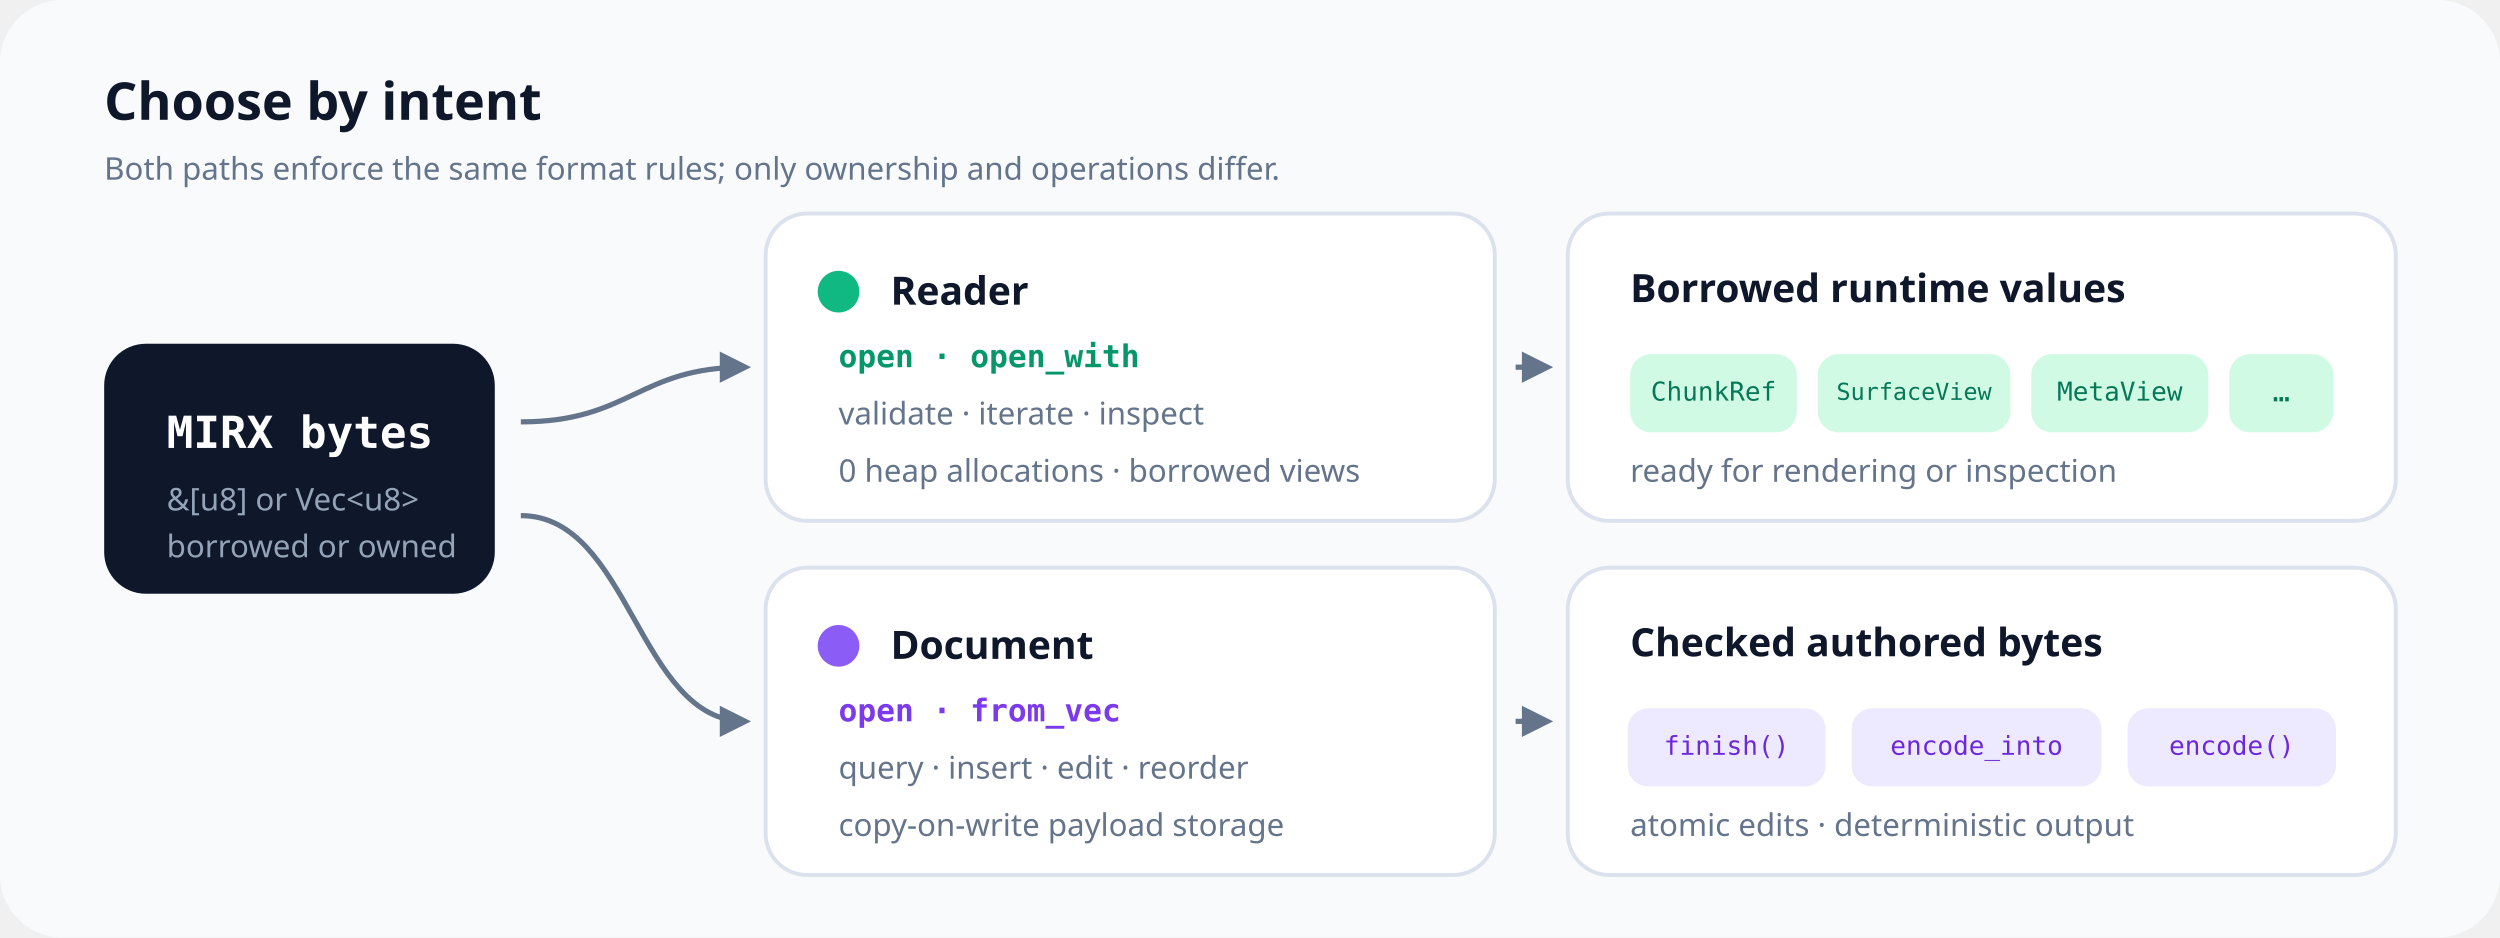
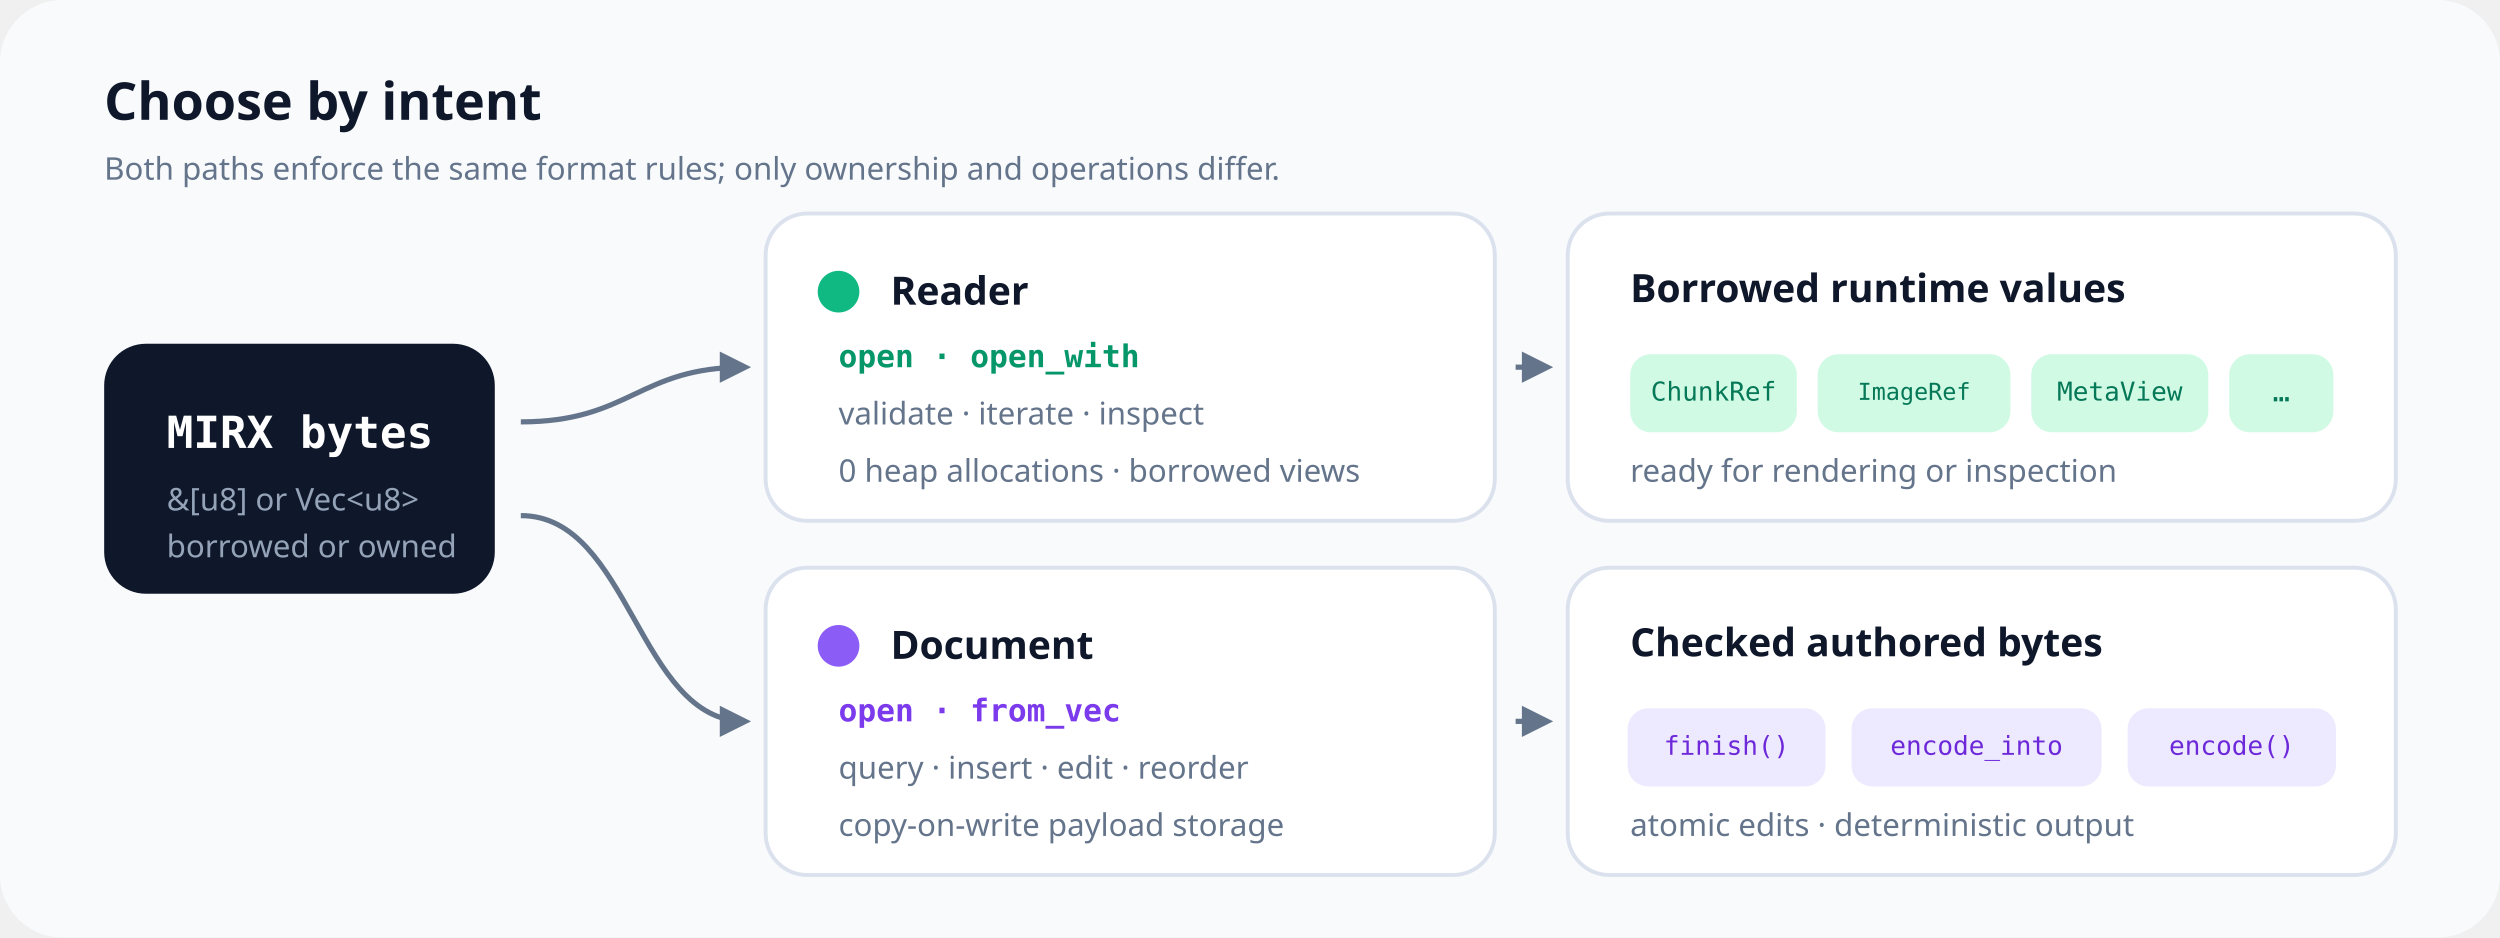
<svg xmlns="http://www.w3.org/2000/svg" width="960" height="360" viewBox="0 0 960 360" role="img" aria-labelledby="title desc">
  <defs>
    <marker id="arrow" viewBox="0 0 10 10" refX="8" refY="5" markerWidth="6" markerHeight="6" orient="auto">
      <path d="M0 0l10 5-10 5z" fill="#64748b" />
    </marker>
    <style>
      .bg{fill:#f8fafc}.card{fill:#fff;stroke:#dbe2ee;stroke-width:1.5}.line{fill:none;stroke:#64748b;stroke-width:2;marker-end:url(#arrow)}
      .title{fill:#0f172a;font:700 20px system-ui,sans-serif}.label{fill:#0f172a;font:650 15px system-ui,sans-serif}.body{fill:#64748b;font:12px system-ui,sans-serif}.mono{fill:#334155;font:600 12px ui-monospace,monospace}.green{fill:#059669}.violet{fill:#7c3aed}
      @media(prefers-color-scheme:dark){.bg{fill:#0b1120}.card{fill:#111827;stroke:#334155}.title,.label{fill:#f8fafc}.body{fill:#94a3b8}.mono{fill:#cbd5e1}}
    </style>
  </defs>
  <rect class="bg" width="960" height="360" rx="24" />
  <text class="title" x="40" y="46">Choose by intent</text>
  <text class="body" x="40" y="69">Both paths enforce the same format rules; only ownership and operations differ.</text>
  <g transform="translate(40 132)">
    <rect width="150" height="96" rx="16" fill="#0f172a" />
    <text x="24" y="40" fill="#fff" font-family="ui-monospace,monospace" font-size="17" font-weight="700">MIRX bytes</text>
    <text x="24" y="64" fill="#94a3b8" font-family="system-ui,sans-serif" font-size="12">&amp;[u8] or Vec&lt;u8&gt;</text>
    <text x="24" y="82" fill="#94a3b8" font-family="system-ui,sans-serif" font-size="12">borrowed or owned</text>
  </g>
  <path class="line" d="M200 162C242 162 245 141 286 141" />
  <path class="line" d="M200 198C242 198 245 277 286 277" />
  <g transform="translate(294 82)">
    <rect class="card" width="280" height="118" rx="16" data-audit-boundary="reader-path-card" />
    <g data-audit-contained-by="reader-path-card" data-audit-min-inset="0 16 10 16">
      <circle cx="28" cy="30" r="8" fill="#10b981" />
      <text class="label" x="48" y="35">Reader</text>
      <text class="mono green" x="28" y="59">open · open_with</text>
      <text class="body" x="28" y="81">validate · iterate · inspect</text>
      <text class="body" x="28" y="103">0 heap allocations · borrowed views</text>
    </g>
  </g>
  <g transform="translate(294 218)">
    <rect class="card" width="280" height="118" rx="16" data-audit-boundary="document-path-card" />
    <g data-audit-contained-by="document-path-card" data-audit-min-inset="0 16 10 16">
      <circle cx="28" cy="30" r="8" fill="#8b5cf6" />
      <text class="label" x="48" y="35">Document</text>
      <text class="mono violet" x="28" y="59">open · from_vec</text>
      <text class="body" x="28" y="81">query · insert · edit · reorder</text>
      <text class="body" x="28" y="103">copy-on-write payload storage</text>
    </g>
  </g>
  <path class="line" d="M582 141H594" data-audit-center-y-with="reader-path-card" />
  <path class="line" d="M582 277H594" data-audit-center-y-with="document-path-card" />
  <g transform="translate(602 82)">
    <rect class="card" width="318" height="118" rx="16" />
    <text class="label" x="24" y="34">Borrowed runtime values</text>
    <g transform="translate(24 54)">
      <rect width="64" height="30" rx="8" fill="#d1fae5" />
      <text x="32" y="15" fill="#047857" font-family="ui-monospace,monospace" font-size="10" text-anchor="middle" dominant-baseline="middle">ChunkRef</text>
      <rect x="72" width="74" height="30" rx="8" fill="#d1fae5" />
-       <text x="109" y="15" fill="#047857" font-family="ui-monospace,monospace" font-size="9" text-anchor="middle" dominant-baseline="middle">SurfaceView</text>
+       <text x="109" y="15" fill="#047857" font-family="ui-monospace,monospace" font-size="9" text-anchor="middle" dominant-baseline="middle">ImageRef</text>
      <rect x="154" width="68" height="30" rx="8" fill="#d1fae5" />
      <text x="188" y="15" fill="#047857" font-family="ui-monospace,monospace" font-size="10" text-anchor="middle" dominant-baseline="middle">MetaView</text>
      <rect x="230" width="40" height="30" rx="8" fill="#d1fae5" />
      <text x="250" y="15" fill="#047857" font-family="ui-monospace,monospace" font-size="11" text-anchor="middle" dominant-baseline="middle">…</text>
    </g>
    <text class="body" x="24" y="103">ready for rendering or inspection</text>
  </g>
  <g transform="translate(602 218)">
    <rect class="card" width="318" height="118" rx="16" />
    <text class="label" x="24" y="34">Checked authored bytes</text>
    <g transform="translate(23 54)">
      <rect width="76" height="30" rx="8" fill="#ede9fe" />
      <text x="38" y="15" fill="#6d28d9" font-family="ui-monospace,monospace" font-size="10" text-anchor="middle" dominant-baseline="middle">finish()</text>
      <rect x="86" width="96" height="30" rx="8" fill="#ede9fe" />
      <text x="134" y="15" fill="#6d28d9" font-family="ui-monospace,monospace" font-size="10" text-anchor="middle" dominant-baseline="middle">encode_into</text>
      <rect x="192" width="80" height="30" rx="8" fill="#ede9fe" />
      <text x="232" y="15" fill="#6d28d9" font-family="ui-monospace,monospace" font-size="10" text-anchor="middle" dominant-baseline="middle">encode()</text>
    </g>
    <text class="body" x="24" y="103">atomic edits · deterministic output</text>
  </g>
</svg>
